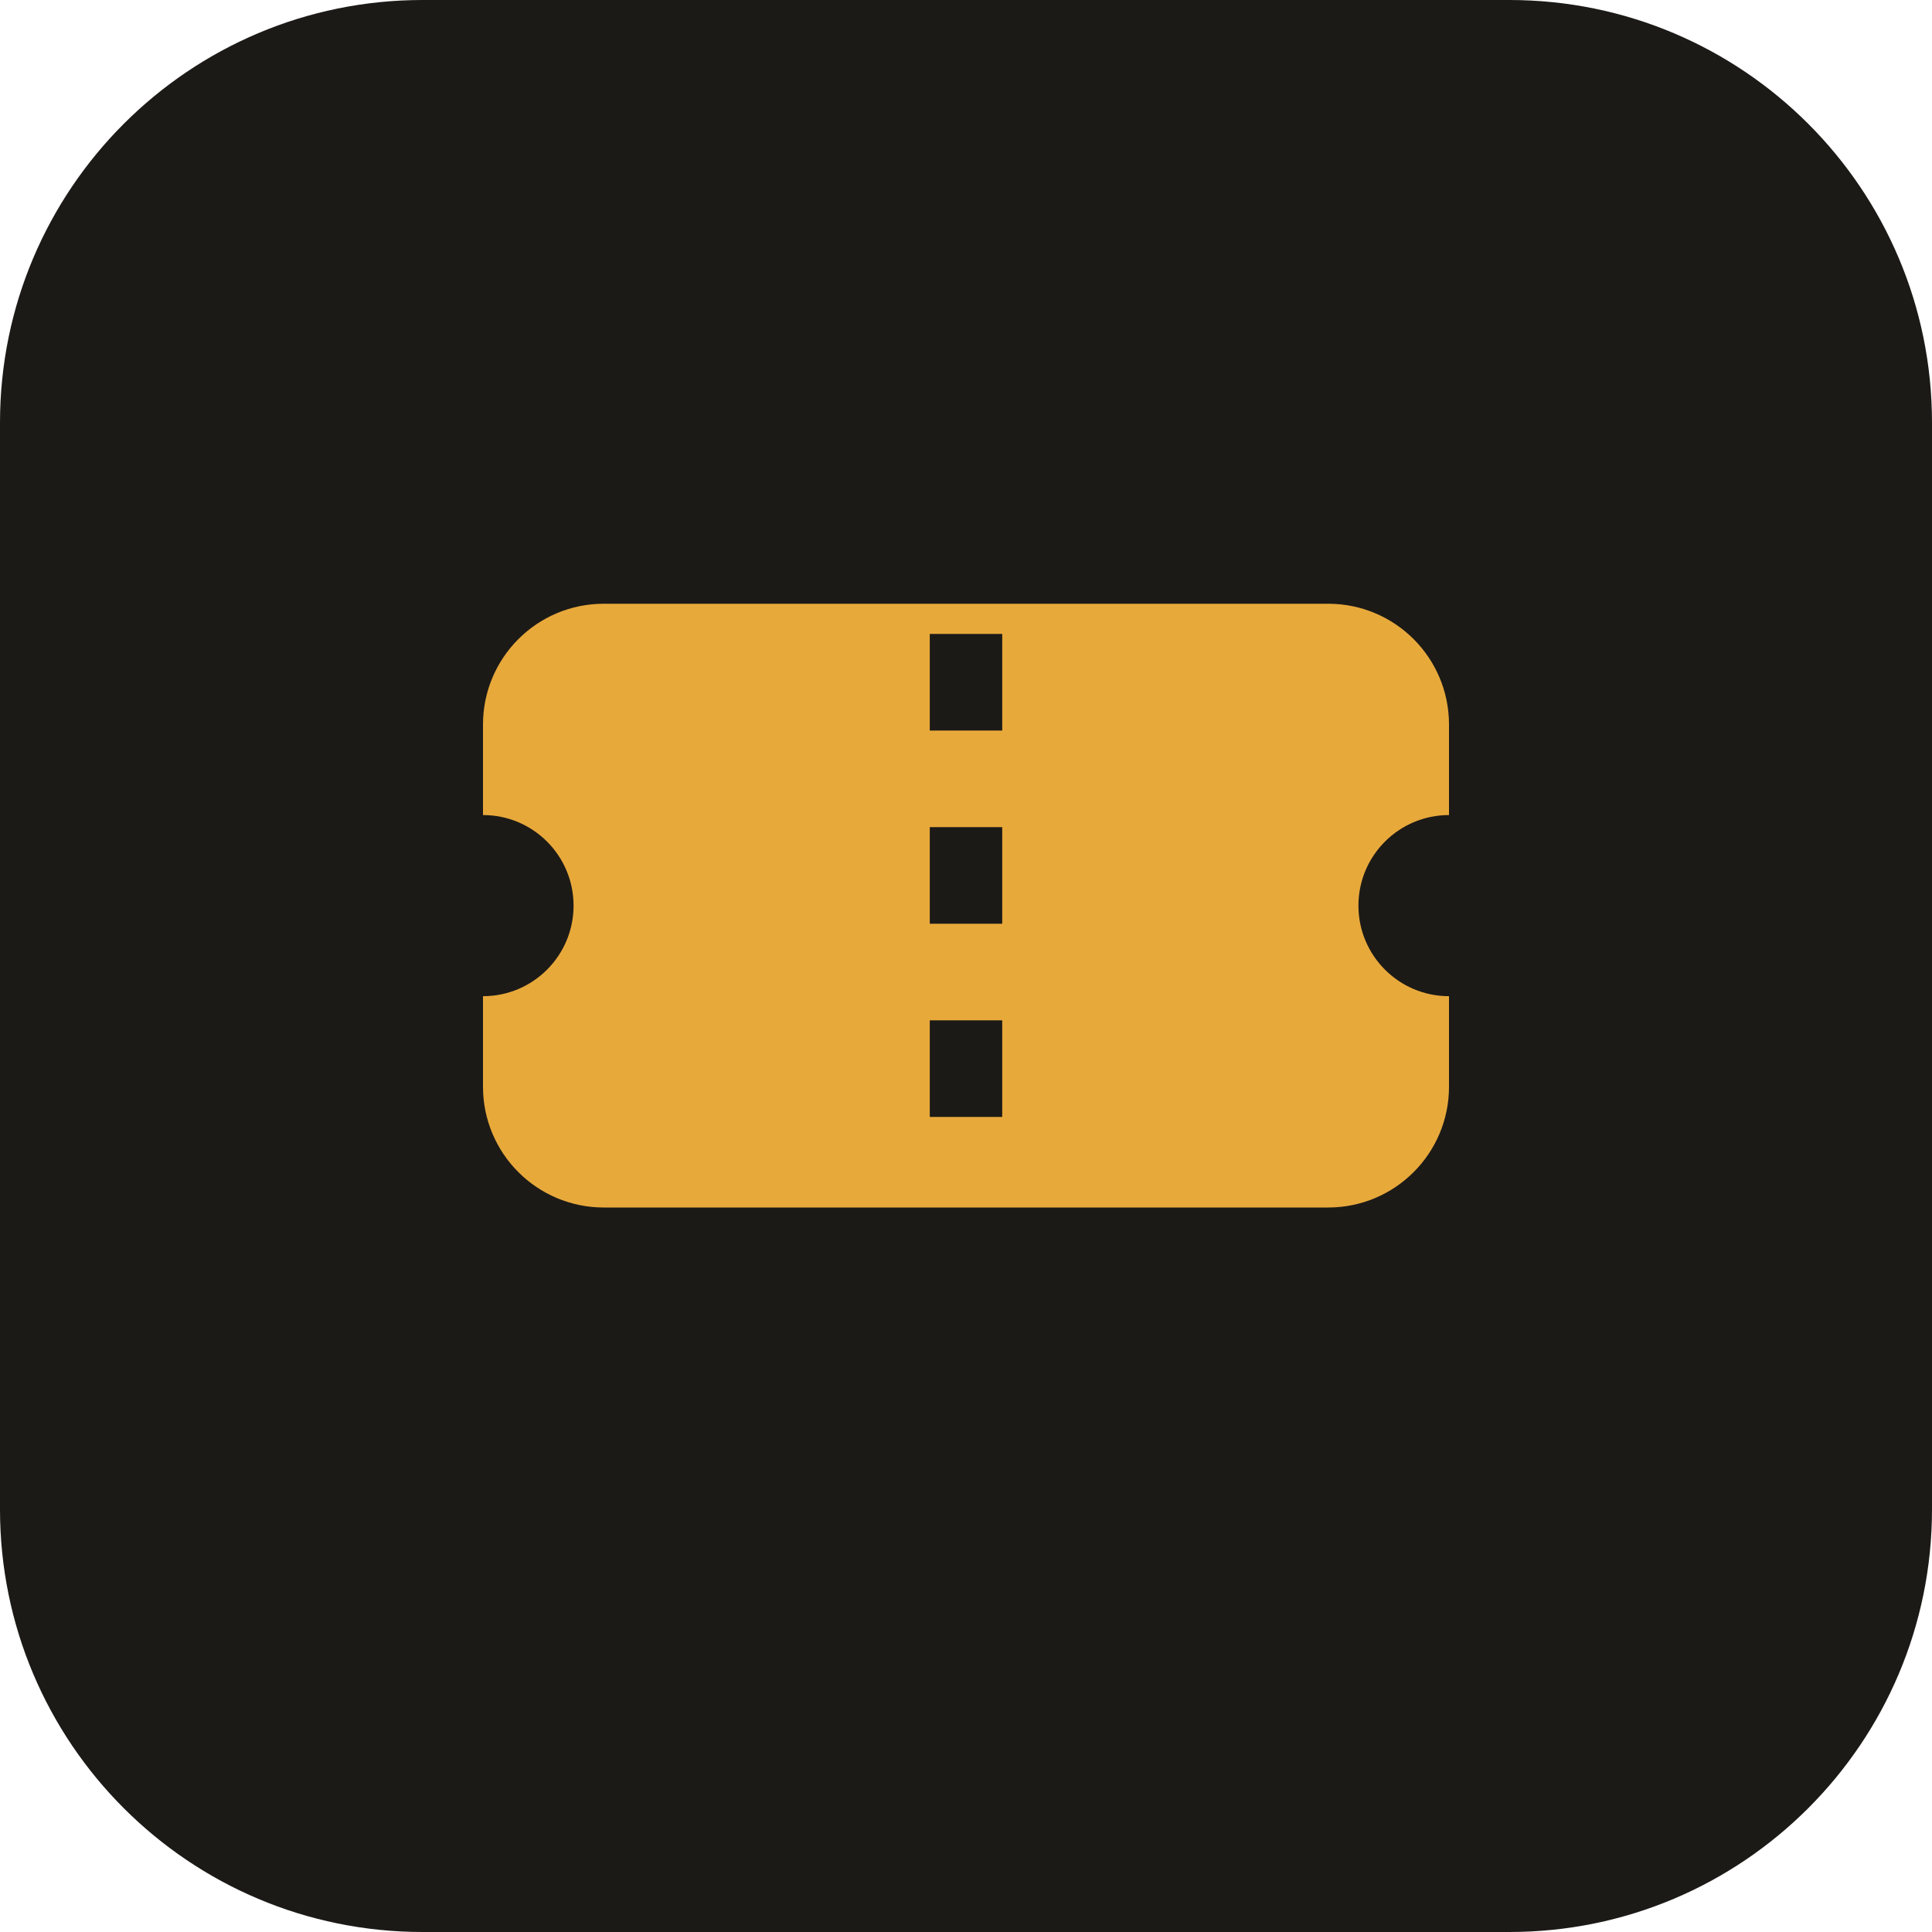
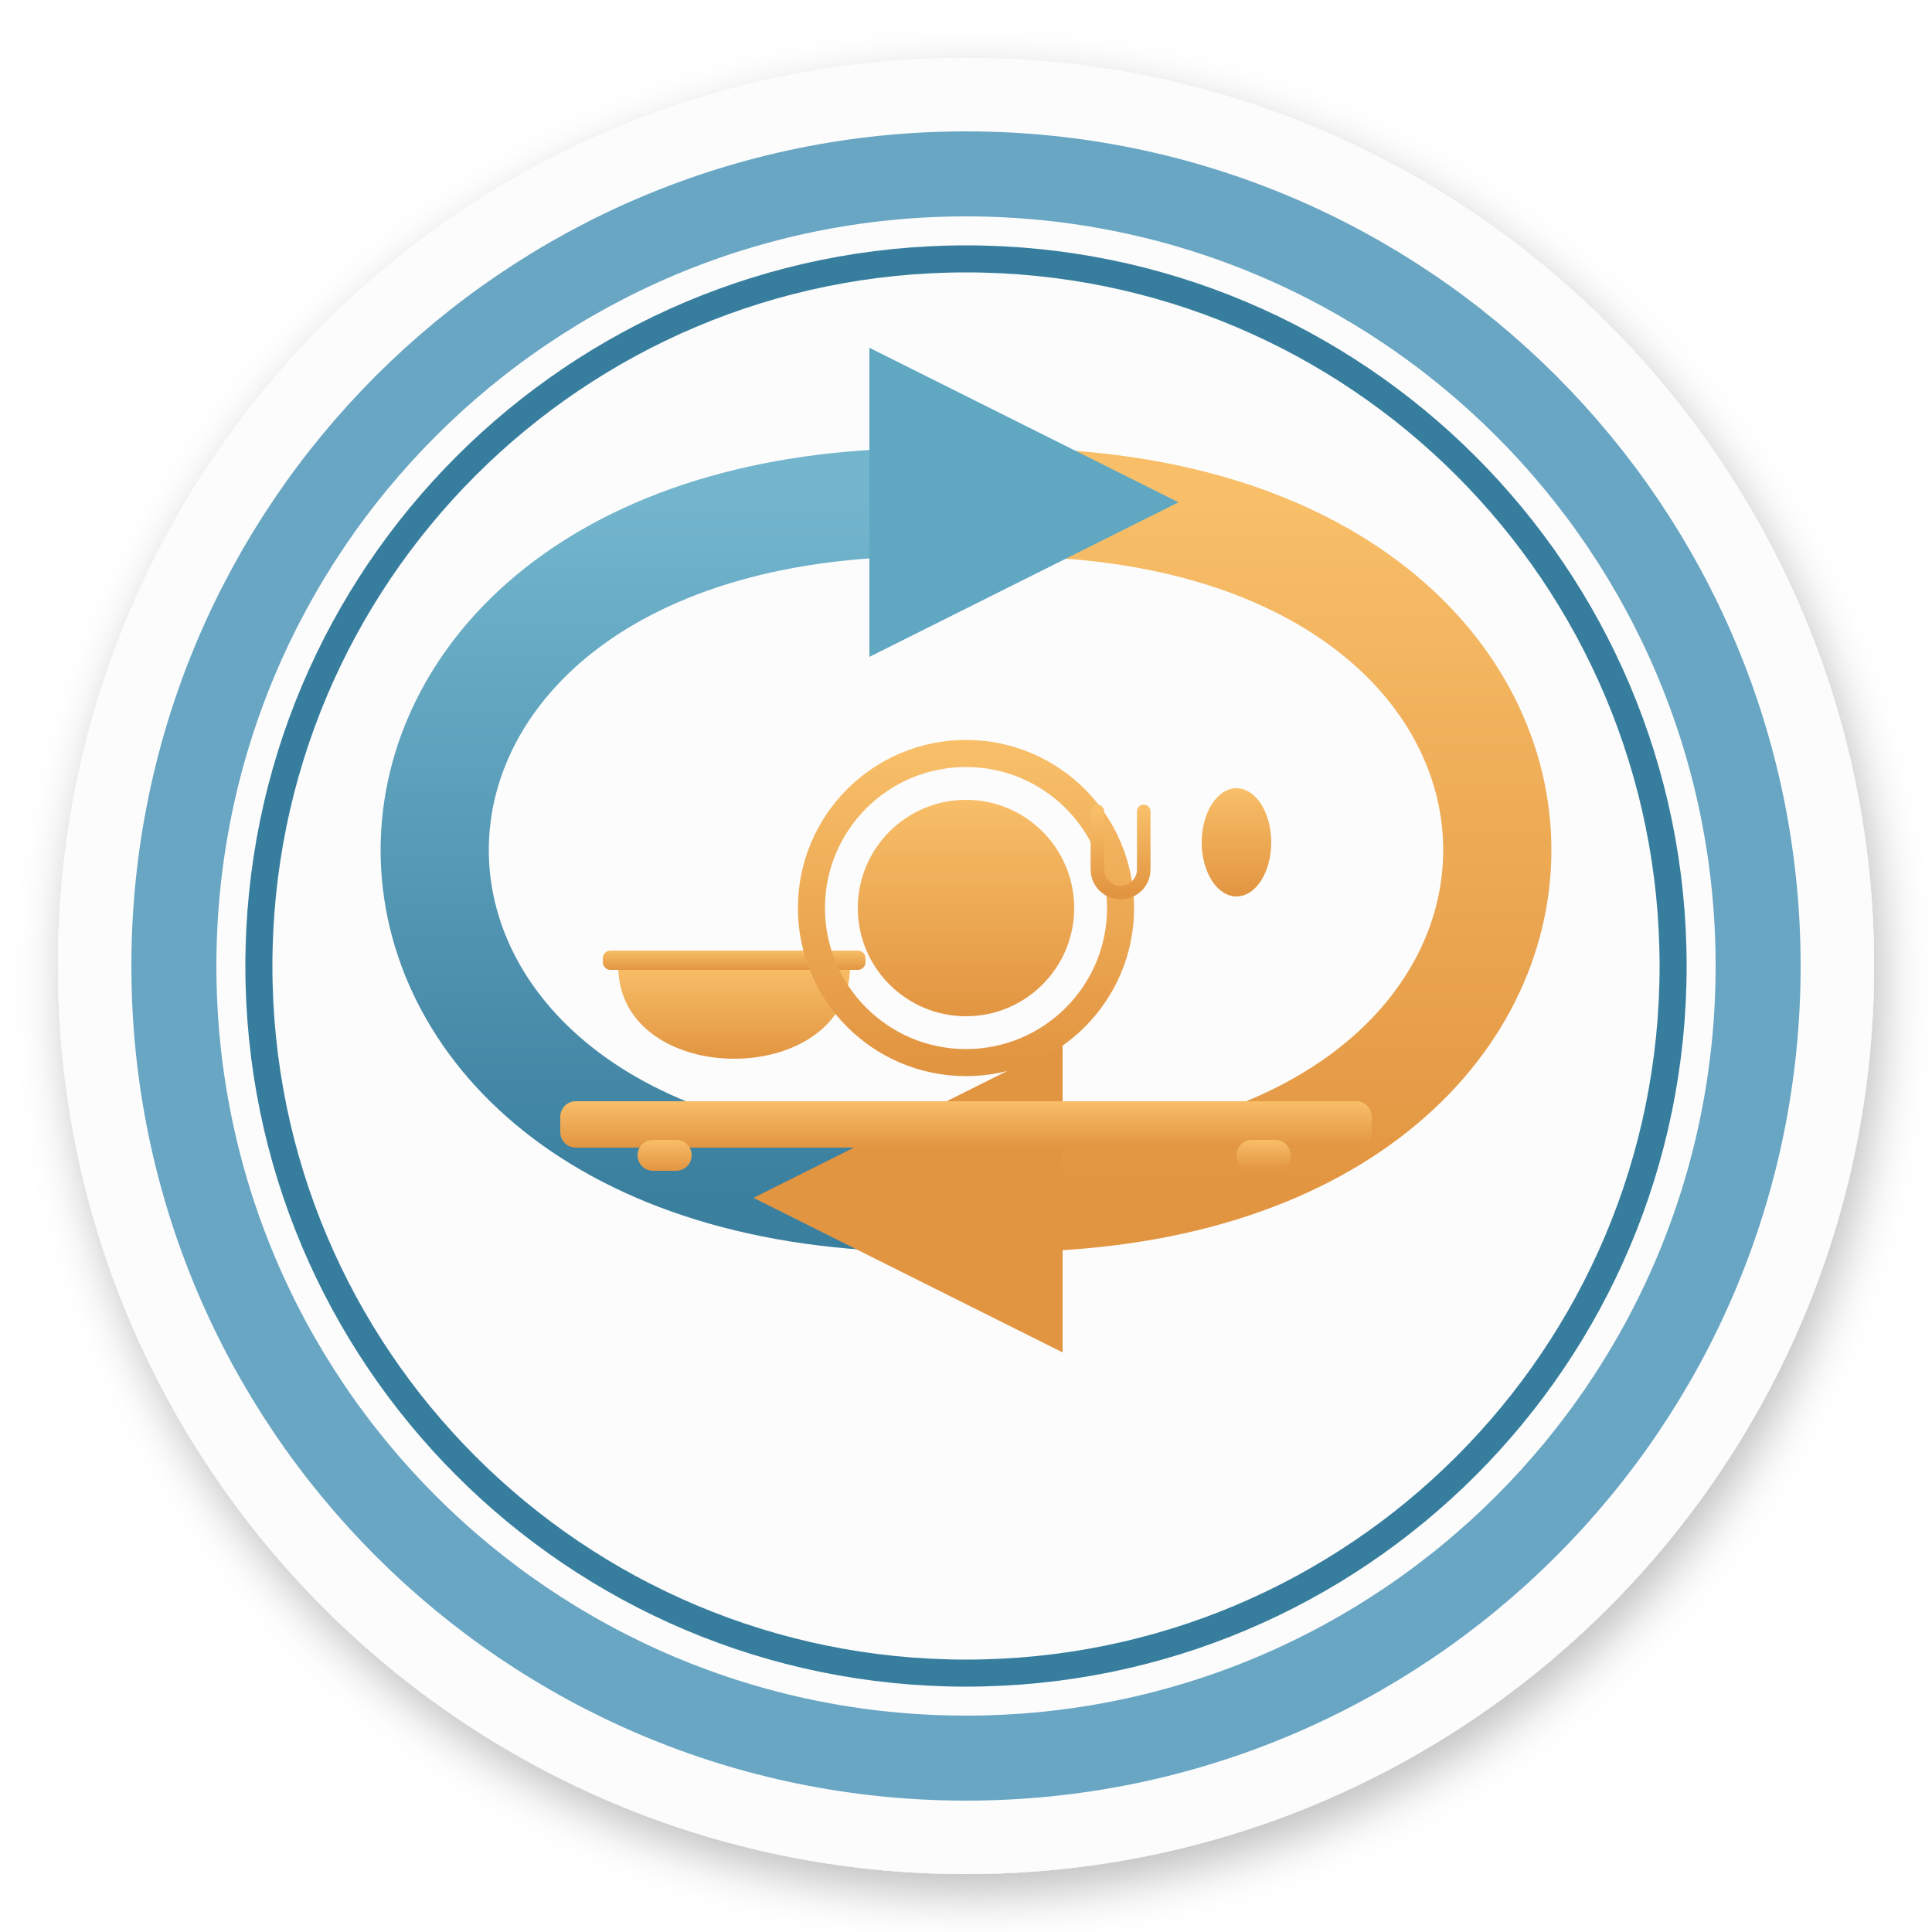
- <svg xmlns="http://www.w3.org/2000/svg" viewBox="0 0 32 32" fill="none">
-   <rect width="32" height="32" rx="7" fill="#1C1A17" />
-   <path d="M8 12a2 2 0 0 1 2-2h12a2 2 0 0 1 2 2v1.5a1.5 1.5 0 0 0 0 3V18a2 2 0 0 1-2 2H10a2 2 0 0 1-2-2v-1.5a1.5 1.5 0 0 0 0-3V12Z" fill="#E8A93B" />
-   <path d="M16 10.5v9" stroke="#1C1A17" stroke-width="1.2" stroke-dasharray="1.6 1.6" />
+ <svg xmlns="http://www.w3.org/2000/svg" viewBox="0 0 500 500" width="100%" height="100%">
+   <defs>
+     <filter id="shadow" x="-10%" y="-10%" width="120%" height="120%">
+       <feDropShadow dx="2" dy="5" stdDeviation="6" flood-opacity="0.25" />
+     </filter>
+     <linearGradient id="blueGrad" x1="0%" y1="0%" x2="0%" y2="100%">
+       <stop offset="0%" stop-color="#72b5cd" />
+       <stop offset="100%" stop-color="#3b7f9f" />
+     </linearGradient>
+     <linearGradient id="orangeGrad" x1="0%" y1="0%" x2="0%" y2="100%">
+       <stop offset="0%" stop-color="#f8be68" />
+       <stop offset="100%" stop-color="#e29541" />
+     </linearGradient>
+   </defs>
+   <circle cx="250" cy="250" r="235" fill="#fcfcfc" filter="url(#shadow)" />
+   <circle cx="250" cy="250" r="230" fill="#fcfcfc" />
+   <circle cx="250" cy="250" r="205" fill="none" stroke="#68a6c3" stroke-width="22" />
+   <circle cx="250" cy="250" r="183" fill="none" stroke="#377e9e" stroke-width="7" />
+   <g stroke-linecap="butt" stroke-width="28" fill="none">
+     <path d="M 260 130 C 430 130, 430 310, 260 310" stroke="url(#orangeGrad)" />
+     <path d="M 240 310 C 70 310, 70 130, 240 130" stroke="url(#blueGrad)" />
+   </g>
+   <polygon points="275,270 195,310 275,350" fill="#e29541" />
+   <polygon points="225,90 305,130 225,170" fill="#60a8c2" />
+   <g fill="url(#orangeGrad)">
+     <rect x="145" y="285" width="210" height="12" rx="4" />
+     <rect x="165" y="295" width="14" height="8" rx="4" />
+     <rect x="320" y="295" width="14" height="8" rx="4" />
+     <path d="M 160 250 C 160 282, 220 282, 220 250 Z" />
+     <rect x="156" y="246" width="68" height="5" rx="2" />
+     <circle cx="250" cy="235" r="28" />
+   </g>
+   <circle cx="250" cy="235" r="40" fill="none" stroke="url(#orangeGrad)" stroke-width="7" />
+   <g stroke="url(#orangeGrad)" stroke-linecap="round">
+     <path d="M 284 210 L 284 225 A 6 6 0 0 0 296 225 L 296 210" fill="none" stroke-width="3.5" />
+     <line x1="290" y1="210" x2="290" y2="225" stroke-width="3.5" />
+     <line x1="290" y1="230" x2="290" y2="280" stroke-width="5" />
+   </g>
+   <ellipse cx="320" cy="218" rx="9" ry="14" fill="url(#orangeGrad)" />
+   <line x1="320" y1="230" x2="320" y2="280" stroke="url(#orangeGrad)" stroke-width="5" stroke-linecap="round" />
</svg>
